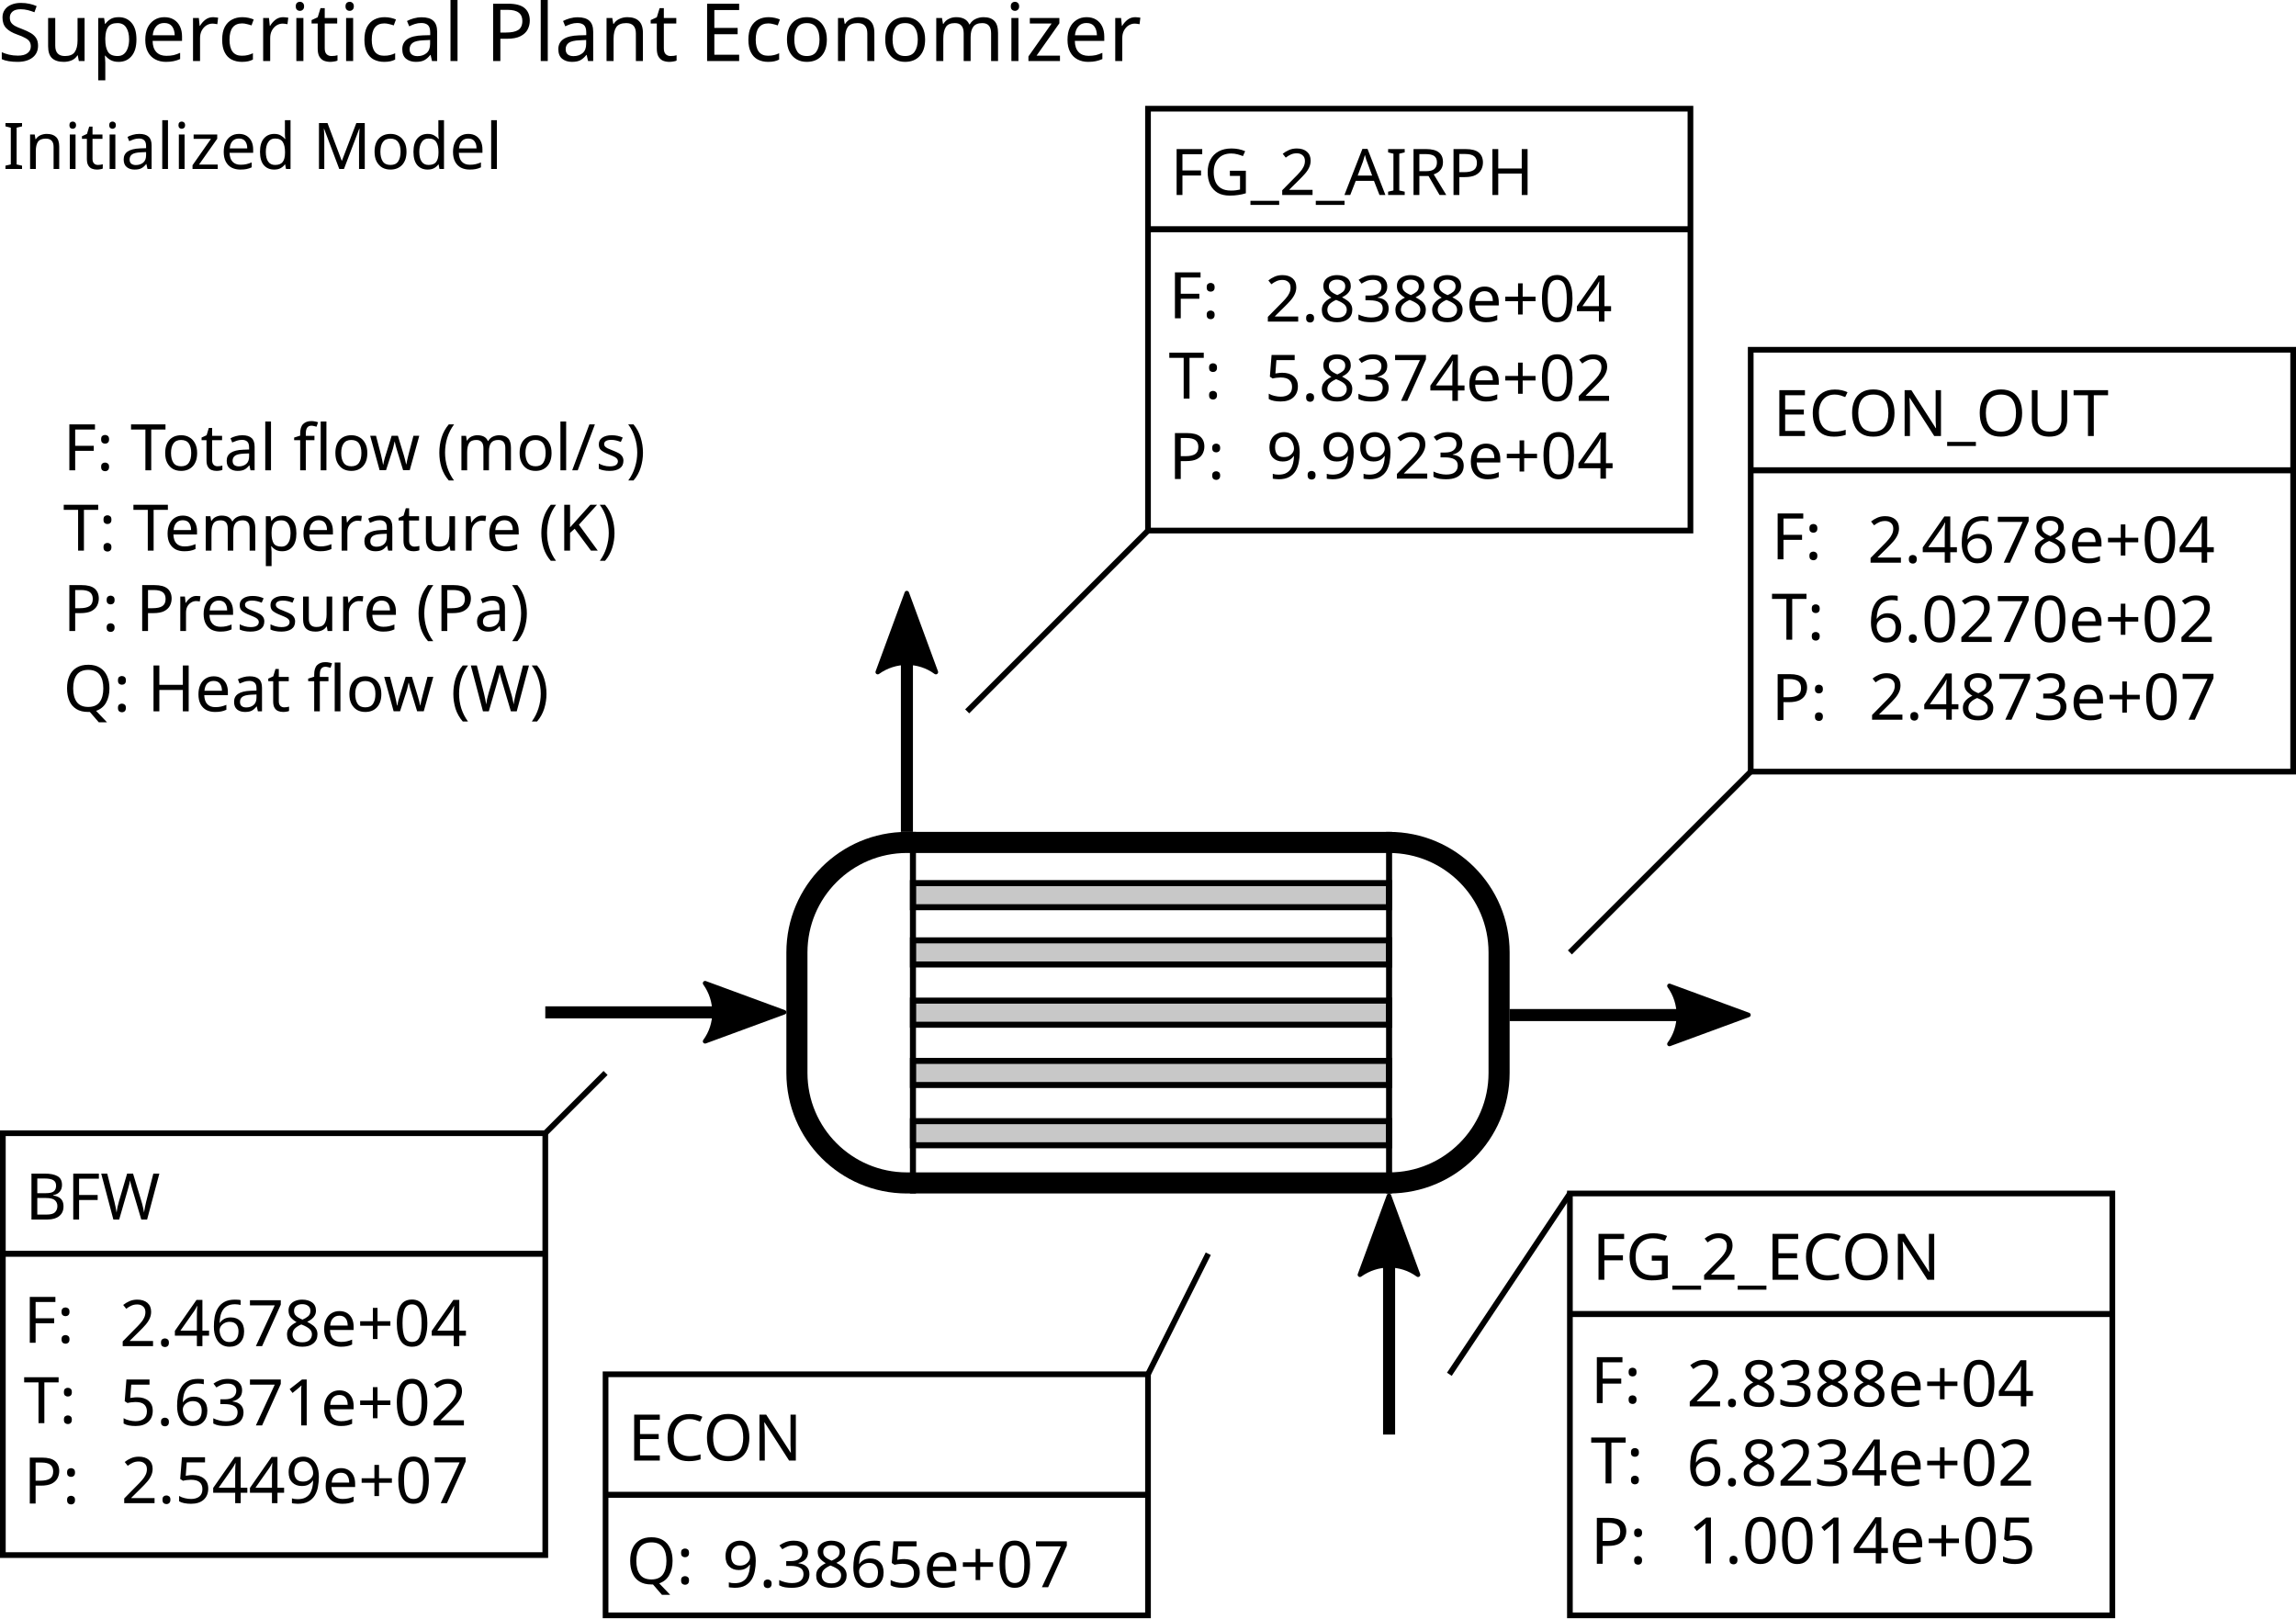
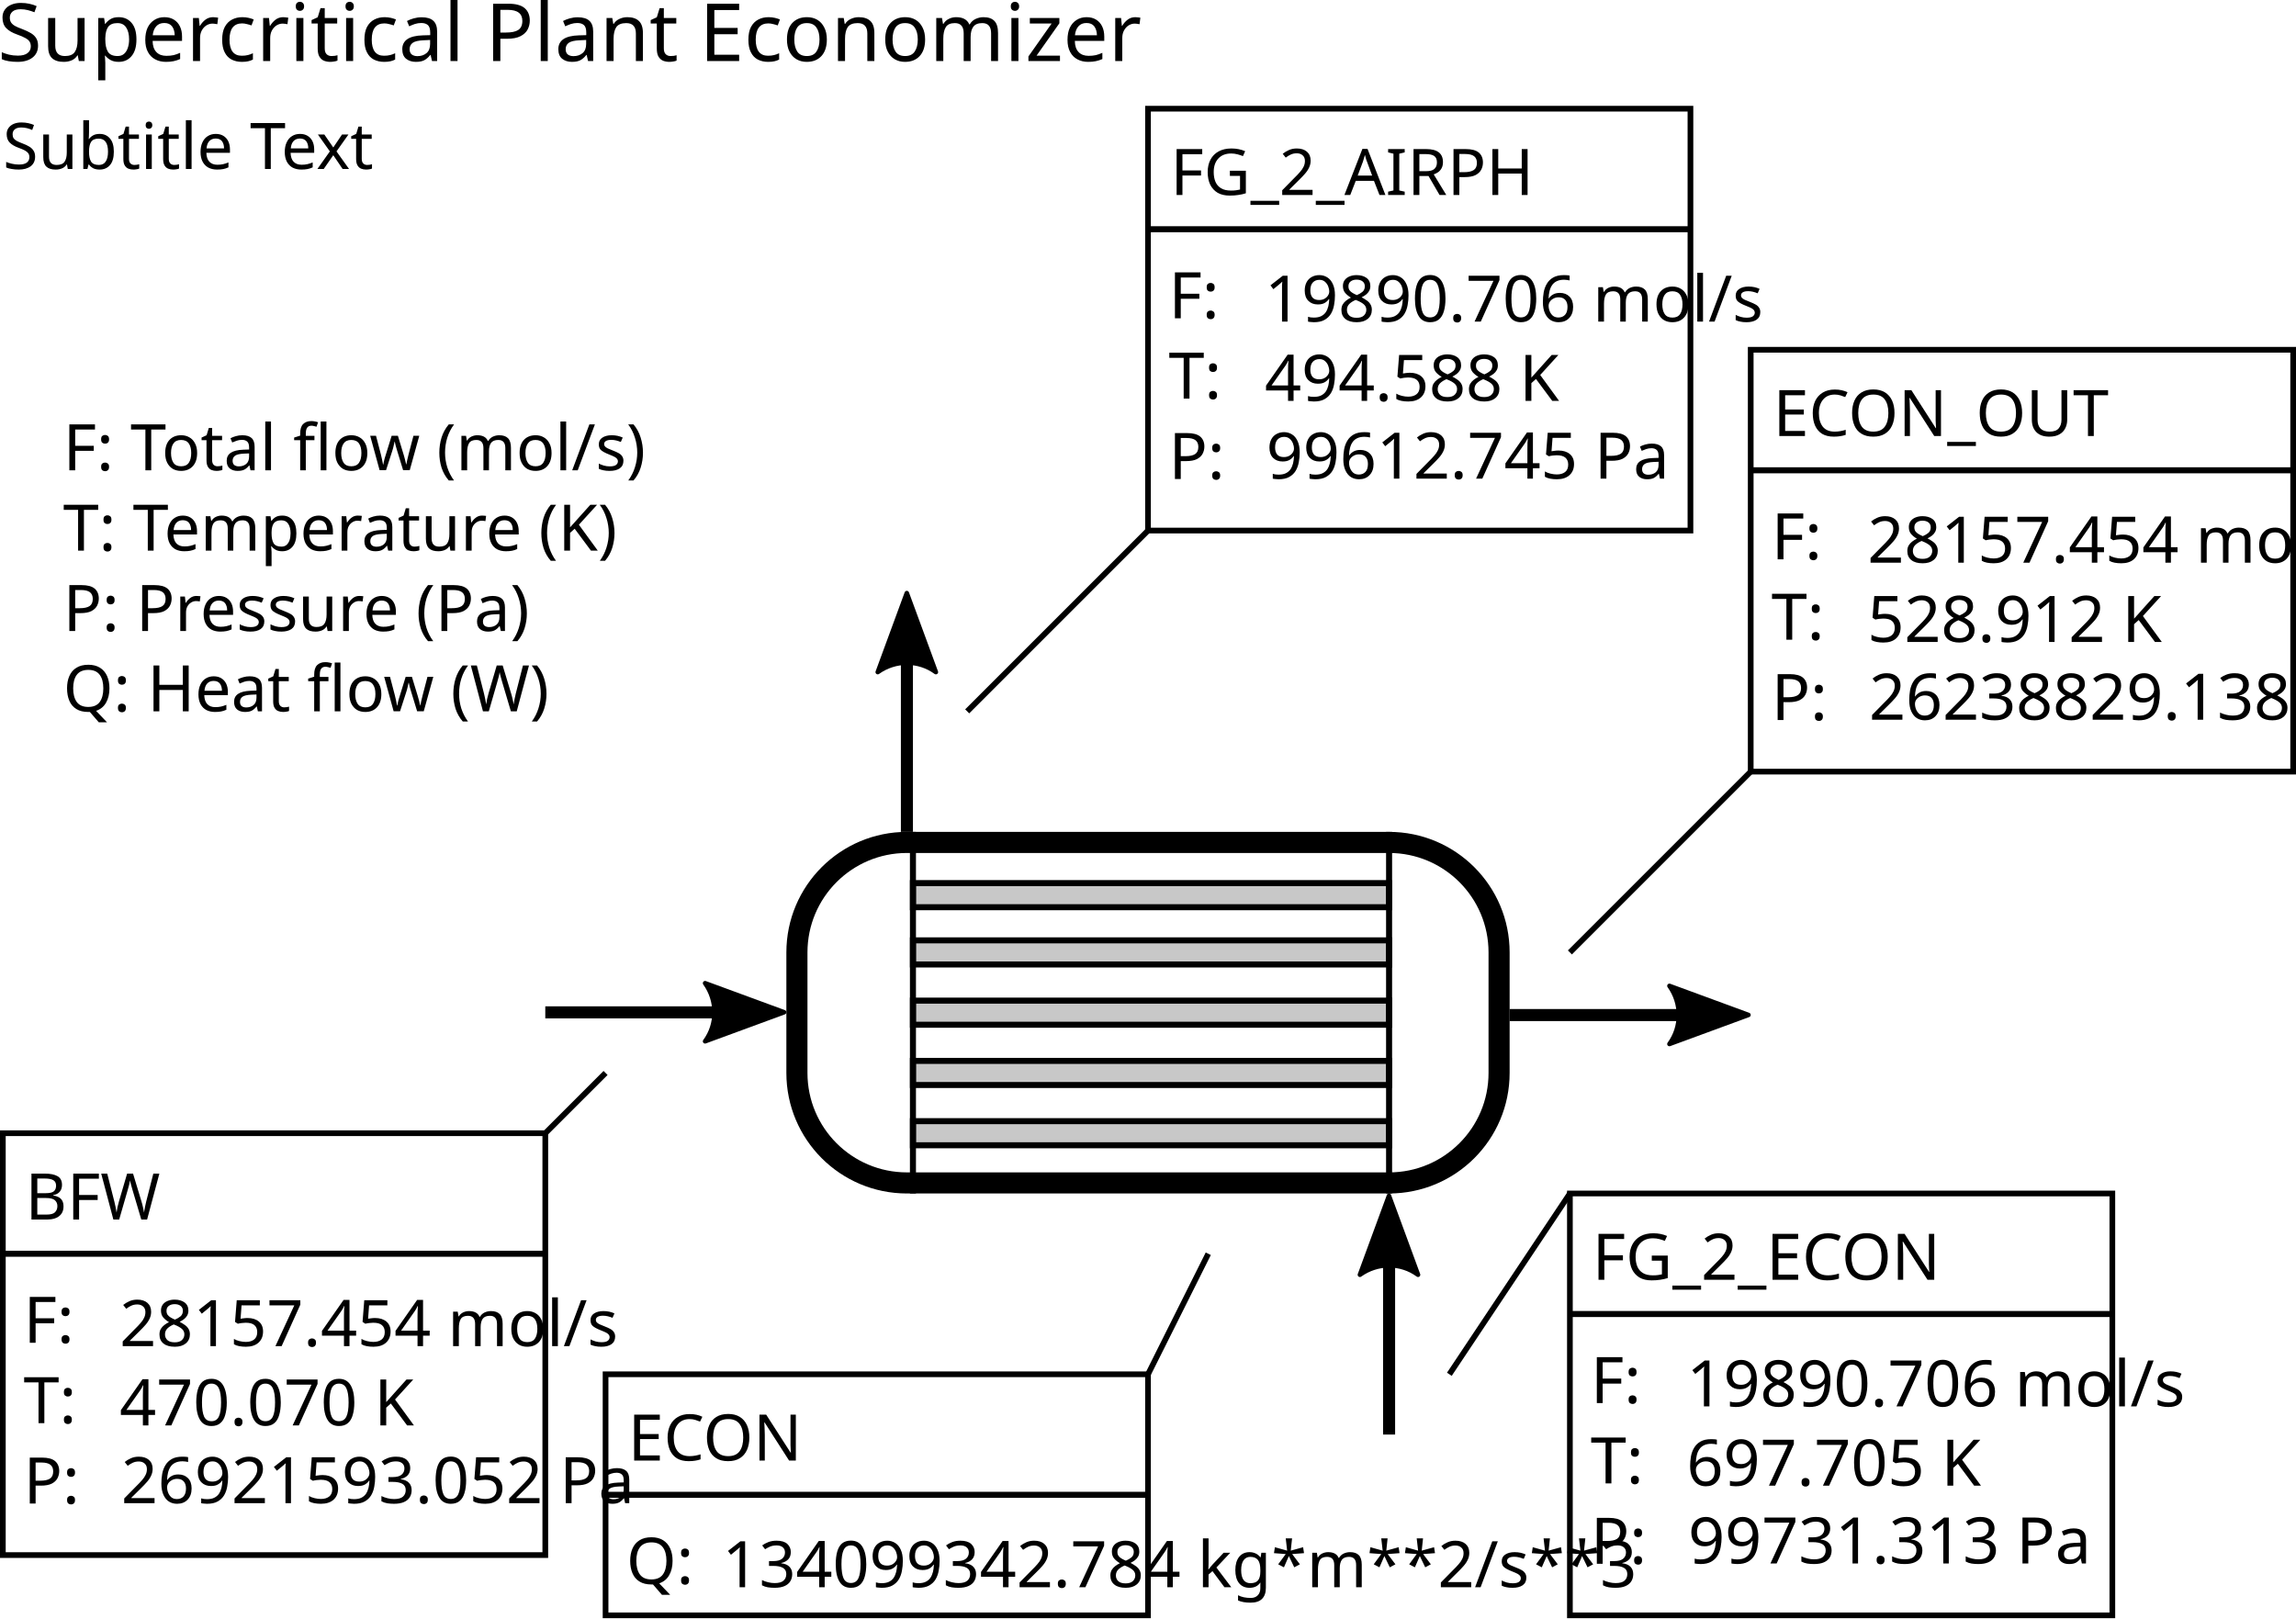
<svg xmlns="http://www.w3.org/2000/svg" width="100.792mm" height="71.043mm" viewBox="0 0 357.136 251.726" id="svg2" version="1.1">
  <defs id="defs4">
    <marker style="overflow:visible" id="marker15184" refX="0" refY="0" orient="auto">
      <path transform="matrix(-0.4,0,0,-0.4,-4,0)" style="fill:#000000;fill-opacity:1;fill-rule:evenodd;stroke:#000000;stroke-width:1pt;stroke-opacity:1" d="M 0,0 5,-5 -12.5,0 5,5 Z" id="path15186" />
    </marker>
    <marker style="overflow:visible" id="marker13040" refX="0" refY="0" orient="auto">
      <path transform="matrix(-0.4,0,0,-0.4,-4,0)" style="fill:#000000;fill-opacity:1;fill-rule:evenodd;stroke:#000000;stroke-width:1pt;stroke-opacity:1" d="M 0,0 5,-5 -12.5,0 5,5 Z" id="path13042" />
    </marker>
    <marker style="overflow:visible" id="marker4956" refX="0" refY="0" orient="auto">
      <path transform="matrix(-0.4,0,0,-0.4,-4,0)" style="fill:#000000;fill-opacity:1;fill-rule:evenodd;stroke:#000000;stroke-width:1pt;stroke-opacity:1" d="M 0,0 5,-5 -12.5,0 5,5 Z" id="path4958" />
    </marker>
    <marker orient="auto" refY="0" refX="0" id="marker4778" style="overflow:visible">
      <path id="path4780" d="M 0,0 5,-5 -12.5,0 5,5 Z" style="fill:#000000;fill-opacity:1;fill-rule:evenodd;stroke:#000000;stroke-width:1pt;stroke-opacity:1" transform="matrix(-0.4,0,0,-0.4,-4,0)" />
    </marker>
    <marker style="overflow:visible" id="marker22911" refX="0" refY="0" orient="auto">
      <path transform="scale(-0.6)" d="M 8.719,4.034 -2.207,0.016 8.719,-4.002 c -1.745,2.372 -1.735,5.617 -6e-7,8.035 z" style="fill:#000000;fill-opacity:1;fill-rule:evenodd;stroke:#000000;stroke-width:0.625;stroke-linejoin:round;stroke-opacity:1" id="path22913" />
    </marker>
    <marker style="overflow:visible" id="marker22697" refX="0" refY="0" orient="auto">
      <path transform="scale(-0.6)" d="M 8.719,4.034 -2.207,0.016 8.719,-4.002 c -1.745,2.372 -1.735,5.617 -6e-7,8.035 z" style="fill:#000000;fill-opacity:1;fill-rule:evenodd;stroke:#000000;stroke-width:0.625;stroke-linejoin:round;stroke-opacity:1" id="path22699" />
    </marker>
    <marker style="overflow:visible" id="marker22489" refX="0" refY="0" orient="auto">
      <path transform="scale(-0.6)" d="M 8.719,4.034 -2.207,0.016 8.719,-4.002 c -1.745,2.372 -1.735,5.617 -6e-7,8.035 z" style="fill:#000000;fill-opacity:1;fill-rule:evenodd;stroke:#000000;stroke-width:0.625;stroke-linejoin:round;stroke-opacity:1" id="path22491" />
    </marker>
    <marker style="overflow:visible" id="marker22287" refX="0" refY="0" orient="auto">
      <path transform="scale(-0.6)" d="M 8.719,4.034 -2.207,0.016 8.719,-4.002 c -1.745,2.372 -1.735,5.617 -6e-7,8.035 z" style="fill:#000000;fill-opacity:1;fill-rule:evenodd;stroke:#000000;stroke-width:0.625;stroke-linejoin:round;stroke-opacity:1" id="path22289" />
    </marker>
    <marker orient="auto" refY="0" refX="0" id="Arrow2Lend" style="overflow:visible">
      <path id="path4321" style="fill:#000000;fill-opacity:1;fill-rule:evenodd;stroke:#000000;stroke-width:0.625;stroke-linejoin:round;stroke-opacity:1" d="M 8.719,4.034 -2.207,0.016 8.719,-4.002 c -1.745,2.372 -1.735,5.617 -6e-7,8.035 z" transform="matrix(-1.1,0,0,-1.1,-1.1,0)" />
    </marker>
    <marker orient="auto" refY="0" refX="0" id="Arrow2Mend-3" style="overflow:visible">
      <path id="path4327-3" style="fill:#000000;fill-opacity:1;fill-rule:evenodd;stroke:#000000;stroke-width:0.625;stroke-linejoin:round;stroke-opacity:1" d="M 8.719,4.034 -2.207,0.016 8.719,-4.002 c -1.745,2.372 -1.735,5.617 -6e-7,8.035 z" transform="scale(-0.6)" />
    </marker>
    <marker orient="auto" refY="0" refX="0" id="Arrow2Mend-6" style="overflow:visible">
      <path id="path4327-9" style="fill:#000000;fill-opacity:1;fill-rule:evenodd;stroke:#000000;stroke-width:0.625;stroke-linejoin:round;stroke-opacity:1" d="M 8.719,4.034 -2.207,0.016 8.719,-4.002 c -1.745,2.372 -1.735,5.617 -6e-7,8.035 z" transform="scale(-0.6)" />
    </marker>
    <marker orient="auto" refY="0" refX="0" id="Arrow2Mend-6-5" style="overflow:visible">
      <path id="path4327-9-3" style="fill:#000000;fill-opacity:1;fill-rule:evenodd;stroke:#000000;stroke-width:0.625;stroke-linejoin:round;stroke-opacity:1" d="M 8.719,4.034 -2.207,0.016 8.719,-4.002 c -1.745,2.372 -1.735,5.617 -6e-7,8.035 z" transform="scale(-0.6)" />
    </marker>
    <marker orient="auto" refY="0" refX="0" id="Arrow2Mend-6-56" style="overflow:visible">
      <path id="path4327-9-8" style="fill:#000000;fill-opacity:1;fill-rule:evenodd;stroke:#000000;stroke-width:0.625;stroke-linejoin:round;stroke-opacity:1" d="M 8.719,4.034 -2.207,0.016 8.719,-4.002 c -1.745,2.372 -1.735,5.617 -6e-7,8.035 z" transform="scale(-0.6)" />
    </marker>
    <marker orient="auto" refY="0" refX="0" id="Arrow2Mend-6-0" style="overflow:visible">
      <path id="path4327-9-7" style="fill:#000000;fill-opacity:1;fill-rule:evenodd;stroke:#000000;stroke-width:0.625;stroke-linejoin:round;stroke-opacity:1" d="M 8.719,4.034 -2.207,0.016 8.719,-4.002 c -1.745,2.372 -1.735,5.617 -6e-7,8.035 z" transform="scale(-0.6)" />
    </marker>
    <marker orient="auto" refY="0" refX="0" id="Arrow2Mend-6-8" style="overflow:visible">
      <path id="path4327-9-6" style="fill:#000000;fill-opacity:1;fill-rule:evenodd;stroke:#000000;stroke-width:0.625;stroke-linejoin:round;stroke-opacity:1" d="M 8.719,4.034 -2.207,0.016 8.719,-4.002 c -1.745,2.372 -1.735,5.617 -6e-7,8.035 z" transform="scale(-0.6)" />
    </marker>
    <marker orient="auto" refY="0" refX="0" id="Arrow2Mend-6-7" style="overflow:visible">
      <path id="path4327-9-5" style="fill:#000000;fill-opacity:1;fill-rule:evenodd;stroke:#000000;stroke-width:0.625;stroke-linejoin:round;stroke-opacity:1" d="M 8.719,4.034 -2.207,0.016 8.719,-4.002 c -1.745,2.372 -1.735,5.617 -6e-7,8.035 z" transform="scale(-0.6)" />
    </marker>
    <marker orient="auto" refY="0" refX="0" id="Arrow2Mend-6-7-5" style="overflow:visible">
      <path id="path4327-9-5-6" style="fill:#000000;fill-opacity:1;fill-rule:evenodd;stroke:#000000;stroke-width:0.625;stroke-linejoin:round;stroke-opacity:1" d="M 8.719,4.034 -2.207,0.016 8.719,-4.002 c -1.745,2.372 -1.735,5.617 -6e-7,8.035 z" transform="scale(-0.6)" />
    </marker>
    <marker orient="auto" refY="0" refX="0" id="Arrow2Mend-6-7-3" style="overflow:visible">
      <path id="path4327-9-5-9" style="fill:#000000;fill-opacity:1;fill-rule:evenodd;stroke:#000000;stroke-width:0.625;stroke-linejoin:round;stroke-opacity:1" d="M 8.719,4.034 -2.207,0.016 8.719,-4.002 c -1.745,2.372 -1.735,5.617 -6e-7,8.035 z" transform="scale(-0.6)" />
    </marker>
    <marker orient="auto" refY="0" refX="0" id="Arrow2Mend-6-7-6" style="overflow:visible">
      <path id="path4327-9-5-2" style="fill:#000000;fill-opacity:1;fill-rule:evenodd;stroke:#000000;stroke-width:0.625;stroke-linejoin:round;stroke-opacity:1" d="M 8.719,4.034 -2.207,0.016 8.719,-4.002 c -1.745,2.372 -1.735,5.617 -6e-7,8.035 z" transform="scale(-0.6)" />
    </marker>
    <marker orient="auto" refY="0" refX="0" id="Arrow2Mend-6-7-4" style="overflow:visible">
      <path id="path4327-9-5-3" style="fill:#000000;fill-opacity:1;fill-rule:evenodd;stroke:#000000;stroke-width:0.625;stroke-linejoin:round;stroke-opacity:1" d="M 8.719,4.034 -2.207,0.016 8.719,-4.002 c -1.745,2.372 -1.735,5.617 -6e-7,8.035 z" transform="scale(-0.6)" />
    </marker>
    <marker orient="auto" refY="0" refX="0" id="Arrow2Mend-6-7-0" style="overflow:visible">
      <path id="path4327-9-5-0" style="fill:#000000;fill-opacity:1;fill-rule:evenodd;stroke:#000000;stroke-width:0.625;stroke-linejoin:round;stroke-opacity:1" d="M 8.719,4.034 -2.207,0.016 8.719,-4.002 c -1.745,2.372 -1.735,5.617 -6e-7,8.035 z" transform="scale(-0.6)" />
    </marker>
    <marker orient="auto" refY="0" refX="0" id="Arrow2Mend-6-7-7" style="overflow:visible">
      <path id="path4327-9-5-8" style="fill:#000000;fill-opacity:1;fill-rule:evenodd;stroke:#000000;stroke-width:0.625;stroke-linejoin:round;stroke-opacity:1" d="M 8.719,4.034 -2.207,0.016 8.719,-4.002 c -1.745,2.372 -1.735,5.617 -6e-7,8.035 z" transform="scale(-0.6)" />
    </marker>
    <marker orient="auto" refY="0" refX="0" id="Arrow2Mend-6-7-74" style="overflow:visible">
      <path id="path4327-9-5-1" style="fill:#000000;fill-opacity:1;fill-rule:evenodd;stroke:#000000;stroke-width:0.625;stroke-linejoin:round;stroke-opacity:1" d="M 8.719,4.034 -2.207,0.016 8.719,-4.002 c -1.745,2.372 -1.735,5.617 -6e-7,8.035 z" transform="scale(-0.6)" />
    </marker>
    <marker orient="auto" refY="0" refX="0" id="Arrow2Mend-6-7-9" style="overflow:visible">
      <path id="path4327-9-5-89" style="fill:#000000;fill-opacity:1;fill-rule:evenodd;stroke:#000000;stroke-width:0.625;stroke-linejoin:round;stroke-opacity:1" d="M 8.719,4.034 -2.207,0.016 8.719,-4.002 c -1.745,2.372 -1.735,5.617 -6e-7,8.035 z" transform="scale(-0.6)" />
    </marker>
    <marker orient="auto" refY="0" refX="0" id="Arrow2Mend-6-7-747" style="overflow:visible">
      <path id="path4327-9-5-61" style="fill:#000000;fill-opacity:1;fill-rule:evenodd;stroke:#000000;stroke-width:0.625;stroke-linejoin:round;stroke-opacity:1" d="M 8.719,4.034 -2.207,0.016 8.719,-4.002 c -1.745,2.372 -1.735,5.617 -6e-7,8.035 z" transform="scale(-0.6)" />
    </marker>
    <marker orient="auto" refY="0" refX="0" id="Arrow2Mend-6-7-64" style="overflow:visible">
      <path id="path4327-9-5-29" style="fill:#000000;fill-opacity:1;fill-rule:evenodd;stroke:#000000;stroke-width:0.625;stroke-linejoin:round;stroke-opacity:1" d="M 8.719,4.034 -2.207,0.016 8.719,-4.002 c -1.745,2.372 -1.735,5.617 -6e-7,8.035 z" transform="scale(-0.6)" />
    </marker>
    <marker orient="auto" refY="0" refX="0" id="Arrow2Mend-6-7-60" style="overflow:visible">
      <path id="path4327-9-5-69" style="fill:#000000;fill-opacity:1;fill-rule:evenodd;stroke:#000000;stroke-width:0.625;stroke-linejoin:round;stroke-opacity:1" d="M 8.719,4.034 -2.207,0.016 8.719,-4.002 c -1.745,2.372 -1.735,5.617 -6e-7,8.035 z" transform="scale(-0.6)" />
    </marker>
    <marker orient="auto" refY="0" refX="0" id="Arrow2Mend-6-7-1" style="overflow:visible">
      <path id="path4327-9-5-08" style="fill:#000000;fill-opacity:1;fill-rule:evenodd;stroke:#000000;stroke-width:0.625;stroke-linejoin:round;stroke-opacity:1" d="M 8.719,4.034 -2.207,0.016 8.719,-4.002 c -1.745,2.372 -1.735,5.617 -6e-7,8.035 z" transform="scale(-0.6)" />
    </marker>
    <marker style="overflow:visible" id="marker15810-5" refX="0" refY="0" orient="auto">
      <path transform="scale(-0.6)" d="M 8.719,4.034 -2.207,0.016 8.719,-4.002 c -1.745,2.372 -1.735,5.617 -6e-7,8.035 z" style="fill:#000000;fill-opacity:1;fill-rule:evenodd;stroke:#000000;stroke-width:0.625;stroke-linejoin:round;stroke-opacity:1" id="path15812-6" />
    </marker>
    <marker style="overflow:visible" id="marker15810-4" refX="0" refY="0" orient="auto">
      <path transform="scale(-0.6)" d="M 8.719,4.034 -2.207,0.016 8.719,-4.002 c -1.745,2.372 -1.735,5.617 -6e-7,8.035 z" style="fill:#000000;fill-opacity:1;fill-rule:evenodd;stroke:#000000;stroke-width:0.625;stroke-linejoin:round;stroke-opacity:1" id="path15812-9" />
    </marker>
    <marker orient="auto" refY="0" refX="0" id="marker17711-4" style="overflow:visible">
      <path id="path17713-9" style="fill:#000000;fill-opacity:1;fill-rule:evenodd;stroke:#000000;stroke-width:0.625;stroke-linejoin:round;stroke-opacity:1" d="M 8.719,4.034 -2.207,0.016 8.719,-4.002 c -1.745,2.372 -1.735,5.617 -6e-7,8.035 z" transform="scale(-0.6)" />
    </marker>
    <marker orient="auto" refY="0" refX="0" id="marker20811-4" style="overflow:visible">
      <path id="path20813-9" style="fill:#000000;fill-opacity:1;fill-rule:evenodd;stroke:#000000;stroke-width:0.625;stroke-linejoin:round;stroke-opacity:1" d="M 8.719,4.034 -2.207,0.016 8.719,-4.002 c -1.745,2.372 -1.735,5.617 -6e-7,8.035 z" transform="scale(-0.6)" />
    </marker>
    <marker style="overflow:visible" id="marker22287-9" refX="0" refY="0" orient="auto">
      <path transform="scale(-0.6)" d="M 8.719,4.034 -2.207,0.016 8.719,-4.002 c -1.745,2.372 -1.735,5.617 -6e-7,8.035 z" style="fill:#000000;fill-opacity:1;fill-rule:evenodd;stroke:#000000;stroke-width:0.625;stroke-linejoin:round;stroke-opacity:1" id="path22289-5" />
    </marker>
    <marker style="overflow:visible" id="marker22287-0" refX="0" refY="0" orient="auto">
      <path transform="scale(-0.6)" d="M 8.719,4.034 -2.207,0.016 8.719,-4.002 c -1.745,2.372 -1.735,5.617 -6e-7,8.035 z" style="fill:#000000;fill-opacity:1;fill-rule:evenodd;stroke:#000000;stroke-width:0.625;stroke-linejoin:round;stroke-opacity:1" id="path22289-0" />
    </marker>
    <marker style="overflow:visible" id="marker4956-4" refX="0" refY="0" orient="auto">
      <path transform="matrix(-0.4,0,0,-0.4,-4,0)" style="fill:#000000;fill-opacity:1;fill-rule:evenodd;stroke:#000000;stroke-width:1pt;stroke-opacity:1" d="M 0,0 5,-5 -12.5,0 5,5 Z" id="path4958-2" />
    </marker>
    <marker orient="auto" refY="0" refX="0" id="Arrow2Mend-6-7-7-5" style="overflow:visible">
      <path id="path4327-9-5-8-8" style="fill:#000000;fill-opacity:1;fill-rule:evenodd;stroke:#000000;stroke-width:0.625;stroke-linejoin:round;stroke-opacity:1" d="M 8.719,4.034 -2.207,0.016 8.719,-4.002 c -1.745,2.372 -1.735,5.617 -6e-7,8.035 z" transform="scale(-0.6)" />
    </marker>
    <marker orient="auto" refY="0" refX="0" id="Arrow2Mend-6-7-7-0" style="overflow:visible">
      <path id="path4327-9-5-8-5" style="fill:#000000;fill-opacity:1;fill-rule:evenodd;stroke:#000000;stroke-width:0.625;stroke-linejoin:round;stroke-opacity:1" d="M 8.719,4.034 -2.207,0.016 8.719,-4.002 c -1.745,2.372 -1.735,5.617 -6e-7,8.035 z" transform="scale(-0.6)" />
    </marker>
    <marker orient="auto" refY="0" refX="0" id="Arrow2Mend-6-7-0-9" style="overflow:visible">
      <path id="path4327-9-5-0-9" style="fill:#000000;fill-opacity:1;fill-rule:evenodd;stroke:#000000;stroke-width:0.625;stroke-linejoin:round;stroke-opacity:1" d="M 8.719,4.034 -2.207,0.016 8.719,-4.002 c -1.745,2.372 -1.735,5.617 -6e-7,8.035 z" transform="scale(-0.6)" />
    </marker>
    <marker orient="auto" refY="0" refX="0" id="Arrow2Mend-6-7-0-2" style="overflow:visible">
      <path id="path4327-9-5-0-6" style="fill:#000000;fill-opacity:1;fill-rule:evenodd;stroke:#000000;stroke-width:0.625;stroke-linejoin:round;stroke-opacity:1" d="M 8.719,4.034 -2.207,0.016 8.719,-4.002 c -1.745,2.372 -1.735,5.617 -6e-7,8.035 z" transform="scale(-0.6)" />
    </marker>
    <marker orient="auto" refY="0" refX="0" id="Arrow2Mend-6-7-0-5" style="overflow:visible">
      <path id="path4327-9-5-0-95" style="fill:#000000;fill-opacity:1;fill-rule:evenodd;stroke:#000000;stroke-width:0.625;stroke-linejoin:round;stroke-opacity:1" d="M 8.719,4.034 -2.207,0.016 8.719,-4.002 c -1.745,2.372 -1.735,5.617 -6e-7,8.035 z" transform="scale(-0.6)" />
    </marker>
    <marker orient="auto" refY="0" refX="0" id="Arrow2Mend-6-7-0-9-6" style="overflow:visible">
      <path id="path4327-9-5-0-9-1" style="fill:#000000;fill-opacity:1;fill-rule:evenodd;stroke:#000000;stroke-width:0.625;stroke-linejoin:round;stroke-opacity:1" d="M 8.719,4.034 -2.207,0.016 8.719,-4.002 c -1.745,2.372 -1.735,5.617 -6e-7,8.035 z" transform="scale(-0.6)" />
    </marker>
  </defs>
  <g id="layer1" transform="translate(-120.8086,-685.4893)">
    <path style="fill:none;fill-rule:evenodd;stroke:#000000;stroke-width:1.875;stroke-linecap:butt;stroke-linejoin:miter;stroke-miterlimit:4;stroke-dasharray:none;stroke-opacity:1;marker-end:url(#Arrow2Mend-6-7-0)" d="M 205.627,842.972 H 240.292" id="path4294-66-8-0" />
    <rect style="opacity:1;fill:#000000;fill-opacity:0;stroke:#000000;stroke-width:3.281;stroke-miterlimit:4;stroke-dasharray:none;stroke-dashoffset:0;stroke-opacity:1" id="rect3050" width="109.219" height="52.969" x="244.767" y="816.538" ry="17.11" />
    <rect style="opacity:1;fill:#c8c8c8;fill-opacity:1;stroke:#000000;stroke-width:0.937;stroke-miterlimit:4;stroke-dasharray:none;stroke-dashoffset:0;stroke-opacity:1" id="rect3052" width="74.063" height="3.75" x="262.814" y="822.866" />
    <rect style="opacity:1;fill:#c8c8c8;fill-opacity:1;stroke:#000000;stroke-width:0.937;stroke-miterlimit:4;stroke-dasharray:none;stroke-dashoffset:0;stroke-opacity:1" id="rect3052-9" width="74.063" height="3.75" x="262.814" y="831.772" />
    <rect style="opacity:1;fill:#c8c8c8;fill-opacity:1;stroke:#000000;stroke-width:0.937;stroke-miterlimit:4;stroke-dasharray:none;stroke-dashoffset:0;stroke-opacity:1" id="rect3052-5" width="74.063" height="3.75" x="262.814" y="841.147" />
    <rect style="opacity:1;fill:#c8c8c8;fill-opacity:1;stroke:#000000;stroke-width:0.937;stroke-miterlimit:4;stroke-dasharray:none;stroke-dashoffset:0;stroke-opacity:1" id="rect3052-7" width="74.063" height="3.75" x="262.814" y="850.522" />
    <rect style="opacity:1;fill:#c8c8c8;fill-opacity:1;stroke:#000000;stroke-width:0.937;stroke-miterlimit:4;stroke-dasharray:none;stroke-dashoffset:0;stroke-opacity:1" id="rect3052-1" width="74.063" height="3.75" x="262.814" y="859.897" />
    <path style="fill:none;fill-rule:evenodd;stroke:#000000;stroke-width:0.937px;stroke-linecap:butt;stroke-linejoin:miter;stroke-opacity:1" d="m 262.814,814.898 v 56.25" id="path3108" />
    <path style="fill:none;fill-rule:evenodd;stroke:#000000;stroke-width:0.937px;stroke-linecap:butt;stroke-linejoin:miter;stroke-opacity:1" d="m 336.877,814.898 v 56.25" id="path3110" />
    <path style="fill:none;fill-rule:evenodd;stroke:#000000;stroke-width:1.875;stroke-linecap:butt;stroke-linejoin:miter;stroke-miterlimit:4;stroke-dasharray:none;stroke-opacity:1;marker-end:url(#Arrow2Mend-6-7-0-9)" d="M 336.877,908.648 V 873.982" id="path4294-66-8-0-7" />
    <path style="fill:none;fill-rule:evenodd;stroke:#000000;stroke-width:1.875;stroke-linecap:butt;stroke-linejoin:miter;stroke-miterlimit:4;stroke-dasharray:none;stroke-opacity:1;marker-end:url(#Arrow2Mend-6-7-0-2)" d="m 355.627,843.391 h 34.665" id="path4294-66-8-0-9" />
    <path style="fill:none;fill-rule:evenodd;stroke:#000000;stroke-width:1.875;stroke-linecap:butt;stroke-linejoin:miter;stroke-miterlimit:4;stroke-dasharray:none;stroke-opacity:1;marker-end:url(#Arrow2Mend-6-7-0-9-6)" d="M 261.877,814.898 V 780.232" id="path4294-66-8-0-7-2" />
    <text xml:space="preserve" style="font-style:normal;font-weight:normal;font-size:10px;line-height:1.25;font-family:sans-serif;letter-spacing:0px;word-spacing:0px;fill:#000000;fill-opacity:1;stroke:none;stroke-width:0.937" x="374.377" y="796.148" id="text1397">
      <tspan id="tspan1395" x="374.377" y="804.995" style="font-size:10px;stroke-width:0.937" />
    </text>
    <g id="g1497">
      <text id="text1409" y="715.818" x="302.858" style="font-style:normal;font-weight:normal;font-size:10px;line-height:1.25;font-family:sans-serif;letter-spacing:0px;word-spacing:0px;fill:#000000;fill-opacity:1;stroke:none;stroke-width:0.937" xml:space="preserve">
        <tspan style="stroke-width:0.937" y="715.818" x="302.858" id="tspan1407">FG_2_AIRPH</tspan>
      </text>
      <path id="path1415" d="m 271.252,796.148 28.125,-28.125" style="fill:none;stroke:#000000;stroke-width:0.886;stroke-linecap:butt;stroke-linejoin:miter;stroke-miterlimit:4;stroke-dasharray:none;stroke-opacity:1" />
      <text id="text1419" y="734.998" x="302.596" style="font-style:normal;font-weight:normal;font-size:10px;line-height:1.25;font-family:sans-serif;letter-spacing:0px;word-spacing:0px;fill:#000000;fill-opacity:1;stroke:none;stroke-width:0.937" xml:space="preserve">
        <tspan style="stroke-width:0.937" y="734.998" x="302.596" id="tspan1417">F:</tspan>
        <tspan id="tspan1421" style="stroke-width:0.937" y="747.498" x="302.596">T:</tspan>
        <tspan id="tspan1423" style="stroke-width:0.937" y="759.998" x="302.596">P:</tspan>
      </text>
      <rect ry="0" y="702.398" x="299.377" height="65.625" width="84.375" id="rect1425" style="fill:none;fill-opacity:1;stroke:#000000;stroke-width:0.886;stroke-miterlimit:4;stroke-dasharray:none;stroke-dashoffset:0;stroke-opacity:1" />
      <path id="path1429" d="m 299.377,721.148 h 84.375" style="fill:none;stroke:#000000;stroke-width:0.937px;stroke-linecap:butt;stroke-linejoin:miter;stroke-opacity:1" />
      <text id="FG_2_AIRPH_F" y="735.518" x="317.535" style="font-style:normal;font-weight:normal;font-size:10px;line-height:1.25;font-family:sans-serif;letter-spacing:0px;word-spacing:0px;fill:#000000;fill-opacity:1;stroke:none;stroke-width:0.937" xml:space="preserve">
-         <tspan style="stroke-width:0.937" y="735.518" x="317.535" id="tspan1470">2.8388e+04</tspan>
+         <tspan style="stroke-width:0.937" y="735.518" x="317.535" id="tspan1470">19890.706 mol/s</tspan>
      </text>
      <text id="FG_2_AIRPH_T" y="747.852" x="317.535" style="font-style:normal;font-weight:normal;font-size:10px;line-height:1.25;font-family:sans-serif;letter-spacing:0px;word-spacing:0px;fill:#000000;fill-opacity:1;stroke:none;stroke-width:0.937" xml:space="preserve">
-         <tspan style="stroke-width:0.937" y="747.852" x="317.535" id="tspan1474">5.8374e+02</tspan>
+         <tspan style="stroke-width:0.937" y="747.852" x="317.535" id="tspan1474">494.588 K</tspan>
      </text>
      <text id="FG_2_AIRPH_P" y="759.95" x="317.771" style="font-style:normal;font-weight:normal;font-size:10px;line-height:1.25;font-family:sans-serif;letter-spacing:0px;word-spacing:0px;fill:#000000;fill-opacity:1;stroke:none;stroke-width:0.937" xml:space="preserve">
-         <tspan style="stroke-width:0.937" y="759.95" x="317.771" id="tspan1478">9.9923e+04</tspan>
+         <tspan style="stroke-width:0.937" y="759.95" x="317.771" id="tspan1478">99612.745 Pa</tspan>
      </text>
    </g>
    <g transform="translate(93.75,37.5)" id="g1497-4">
      <text id="text1409-1" y="715.818" x="302.858" style="font-style:normal;font-weight:normal;font-size:10px;line-height:1.25;font-family:sans-serif;letter-spacing:0px;word-spacing:0px;fill:#000000;fill-opacity:1;stroke:none;stroke-width:0.937" xml:space="preserve">
        <tspan style="stroke-width:0.937" y="715.818" x="302.858" id="tspan1000">ECON_OUT</tspan>
      </text>
      <path id="path1415-1" d="m 271.252,796.148 28.125,-28.125" style="fill:none;stroke:#000000;stroke-width:0.886;stroke-linecap:butt;stroke-linejoin:miter;stroke-miterlimit:4;stroke-dasharray:none;stroke-opacity:1" />
      <text id="text1419-6" y="734.998" x="302.596" style="font-style:normal;font-weight:normal;font-size:10px;line-height:1.25;font-family:sans-serif;letter-spacing:0px;word-spacing:0px;fill:#000000;fill-opacity:1;stroke:none;stroke-width:0.937" xml:space="preserve">
        <tspan style="stroke-width:0.937" y="734.998" x="302.596" id="tspan1417-9">F:</tspan>
        <tspan id="tspan1421-9" style="stroke-width:0.937" y="747.498" x="302.596">T:</tspan>
        <tspan id="tspan1423-8" style="stroke-width:0.937" y="759.998" x="302.596">P:</tspan>
      </text>
      <rect ry="0" y="702.398" x="299.377" height="65.625" width="84.375" id="rect1425-2" style="fill:none;fill-opacity:1;stroke:#000000;stroke-width:0.886;stroke-miterlimit:4;stroke-dasharray:none;stroke-dashoffset:0;stroke-opacity:1" />
      <path id="path1429-0" d="m 299.377,721.148 h 84.375" style="fill:none;stroke:#000000;stroke-width:0.937px;stroke-linecap:butt;stroke-linejoin:miter;stroke-opacity:1" />
      <text id="ECON_OUT_F" y="735.518" x="317.535" style="font-style:normal;font-weight:normal;font-size:10px;line-height:1.25;font-family:sans-serif;letter-spacing:0px;word-spacing:0px;fill:#000000;fill-opacity:1;stroke:none;stroke-width:0.937" xml:space="preserve">
-         <tspan style="stroke-width:0.937" y="735.518" x="317.535" id="tspan1470-2">2.4678e+04</tspan>
+         <tspan style="stroke-width:0.937" y="735.518" x="317.535" id="tspan1470-2">28157.454 mol/s</tspan>
      </text>
      <text id="ECON_OUT_T" y="747.852" x="317.535" style="font-style:normal;font-weight:normal;font-size:10px;line-height:1.25;font-family:sans-serif;letter-spacing:0px;word-spacing:0px;fill:#000000;fill-opacity:1;stroke:none;stroke-width:0.937" xml:space="preserve">
-         <tspan style="stroke-width:0.937" y="747.852" x="317.535" id="tspan1474-2">6.0270e+02</tspan>
+         <tspan style="stroke-width:0.937" y="747.852" x="317.535" id="tspan1474-2">528.912 K</tspan>
      </text>
      <text id="ECON_OUT_P" y="759.95" x="317.771" style="font-style:normal;font-weight:normal;font-size:10px;line-height:1.25;font-family:sans-serif;letter-spacing:0px;word-spacing:0px;fill:#000000;fill-opacity:1;stroke:none;stroke-width:0.937" xml:space="preserve">
-         <tspan style="stroke-width:0.937" y="759.95" x="317.771" id="tspan1478-9">2.4873e+07</tspan>
+         <tspan style="stroke-width:0.937" y="759.95" x="317.771" id="tspan1478-9">26238829.138 Pa</tspan>
      </text>
    </g>
    <g transform="translate(65.62499,168.75)" id="g1497-8">
      <text id="text1409-7" y="715.818" x="302.858" style="font-style:normal;font-weight:normal;font-size:10px;line-height:1.25;font-family:sans-serif;letter-spacing:0px;word-spacing:0px;fill:#000000;fill-opacity:1;stroke:none;stroke-width:0.937" xml:space="preserve">
        <tspan style="stroke-width:0.937" y="715.818" x="302.858" id="tspan1407-0">FG_2_ECON</tspan>
      </text>
      <path id="path1415-3" d="m 280.627,730.523 18.75,-28.125" style="fill:none;stroke:#000000;stroke-width:0.886;stroke-linecap:butt;stroke-linejoin:miter;stroke-miterlimit:4;stroke-dasharray:none;stroke-opacity:1" />
      <text id="text1419-60" y="734.998" x="302.596" style="font-style:normal;font-weight:normal;font-size:10px;line-height:1.25;font-family:sans-serif;letter-spacing:0px;word-spacing:0px;fill:#000000;fill-opacity:1;stroke:none;stroke-width:0.937" xml:space="preserve">
        <tspan style="stroke-width:0.937" y="734.998" x="302.596" id="tspan1417-1">F:</tspan>
        <tspan id="tspan1421-3" style="stroke-width:0.937" y="747.498" x="302.596">T:</tspan>
        <tspan id="tspan1423-9" style="stroke-width:0.937" y="759.998" x="302.596">P:</tspan>
      </text>
      <rect ry="0" y="702.398" x="299.377" height="65.625" width="84.375" id="rect1425-7" style="fill:none;fill-opacity:1;stroke:#000000;stroke-width:0.886;stroke-miterlimit:4;stroke-dasharray:none;stroke-dashoffset:0;stroke-opacity:1" />
      <path id="path1429-2" d="m 299.377,721.148 h 84.375" style="fill:none;stroke:#000000;stroke-width:0.937px;stroke-linecap:butt;stroke-linejoin:miter;stroke-opacity:1" />
      <text id="FG_2_ECON_F" y="735.518" x="317.535" style="font-style:normal;font-weight:normal;font-size:10px;line-height:1.25;font-family:sans-serif;letter-spacing:0px;word-spacing:0px;fill:#000000;fill-opacity:1;stroke:none;stroke-width:0.937" xml:space="preserve">
-         <tspan style="stroke-width:0.937" y="735.518" x="317.535" id="tspan1470-1">2.8388e+04</tspan>
+         <tspan style="stroke-width:0.937" y="735.518" x="317.535" id="tspan1470-1">19890.706 mol/s</tspan>
      </text>
      <text id="FG_2_ECON_T" y="747.852" x="317.535" style="font-style:normal;font-weight:normal;font-size:10px;line-height:1.25;font-family:sans-serif;letter-spacing:0px;word-spacing:0px;fill:#000000;fill-opacity:1;stroke:none;stroke-width:0.937" xml:space="preserve">
-         <tspan style="stroke-width:0.937" y="747.852" x="317.535" id="tspan1474-20">6.8234e+02</tspan>
+         <tspan style="stroke-width:0.937" y="747.852" x="317.535" id="tspan1474-20">697.705 K</tspan>
      </text>
      <text id="FG_2_ECON_P" y="759.95" x="317.771" style="font-style:normal;font-weight:normal;font-size:10px;line-height:1.25;font-family:sans-serif;letter-spacing:0px;word-spacing:0px;fill:#000000;fill-opacity:1;stroke:none;stroke-width:0.937" xml:space="preserve">
-         <tspan style="stroke-width:0.937" y="759.95" x="317.771" id="tspan1478-2">1.0014e+05</tspan>
+         <tspan style="stroke-width:0.937" y="759.95" x="317.771" id="tspan1478-2">99731.313 Pa</tspan>
      </text>
    </g>
    <g transform="translate(-178.125,159.375)" id="g1497-5">
      <text id="text1409-3" y="715.818" x="302.858" style="font-style:normal;font-weight:normal;font-size:10px;line-height:1.25;font-family:sans-serif;letter-spacing:0px;word-spacing:0px;fill:#000000;fill-opacity:1;stroke:none;stroke-width:0.937" xml:space="preserve">
        <tspan style="stroke-width:0.937" y="715.818" x="302.858" id="tspan1407-8">BFW</tspan>
      </text>
      <path id="path1415-6" d="m 393.127,693.023 -9.375,9.375" style="fill:none;stroke:#000000;stroke-width:0.886;stroke-linecap:butt;stroke-linejoin:miter;stroke-miterlimit:4;stroke-dasharray:none;stroke-opacity:1" />
      <text id="text1419-64" y="734.998" x="302.596" style="font-style:normal;font-weight:normal;font-size:10px;line-height:1.25;font-family:sans-serif;letter-spacing:0px;word-spacing:0px;fill:#000000;fill-opacity:1;stroke:none;stroke-width:0.937" xml:space="preserve">
        <tspan style="stroke-width:0.937" y="734.998" x="302.596" id="tspan1417-4">F:</tspan>
        <tspan id="tspan1421-6" style="stroke-width:0.937" y="747.498" x="302.596">T:</tspan>
        <tspan id="tspan1423-5" style="stroke-width:0.937" y="759.998" x="302.596">P:</tspan>
      </text>
      <rect ry="0" y="702.398" x="299.377" height="65.625" width="84.375" id="rect1425-8" style="fill:none;fill-opacity:1;stroke:#000000;stroke-width:0.886;stroke-miterlimit:4;stroke-dasharray:none;stroke-dashoffset:0;stroke-opacity:1" />
      <path id="path1429-4" d="m 299.377,721.148 h 84.375" style="fill:none;stroke:#000000;stroke-width:0.937px;stroke-linecap:butt;stroke-linejoin:miter;stroke-opacity:1" />
      <text id="BFW_F" y="735.518" x="317.535" style="font-style:normal;font-weight:normal;font-size:10px;line-height:1.25;font-family:sans-serif;letter-spacing:0px;word-spacing:0px;fill:#000000;fill-opacity:1;stroke:none;stroke-width:0.937" xml:space="preserve">
-         <tspan style="stroke-width:0.937" y="735.518" x="317.535" id="tspan1470-15">2.4678e+04</tspan>
+         <tspan style="stroke-width:0.937" y="735.518" x="317.535" id="tspan1470-15">28157.454 mol/s</tspan>
      </text>
      <text id="BFW_T" y="747.852" x="317.535" style="font-style:normal;font-weight:normal;font-size:10px;line-height:1.25;font-family:sans-serif;letter-spacing:0px;word-spacing:0px;fill:#000000;fill-opacity:1;stroke:none;stroke-width:0.937" xml:space="preserve">
-         <tspan style="stroke-width:0.937" y="747.852" x="317.535" id="tspan1474-0">5.6371e+02</tspan>
+         <tspan style="stroke-width:0.937" y="747.852" x="317.535" id="tspan1474-0">470.070 K</tspan>
      </text>
      <text id="BFW_P" y="759.95" x="317.771" style="font-style:normal;font-weight:normal;font-size:10px;line-height:1.25;font-family:sans-serif;letter-spacing:0px;word-spacing:0px;fill:#000000;fill-opacity:1;stroke:none;stroke-width:0.937;opacity:0.99;" xml:space="preserve">
-         <tspan style="stroke-width:0.937;" y="759.95" x="317.771" id="tspan1478-6">2.5449e+07</tspan>
+         <tspan style="stroke-width:0.937;" y="759.95" x="317.771" id="tspan1478-6">26921593.052 Pa</tspan>
      </text>
    </g>
    <g transform="translate(-84.37501,196.875)" id="g1497-9">
      <text id="text1409-5" y="715.818" x="302.858" style="font-style:normal;font-weight:normal;font-size:10px;line-height:1.25;font-family:sans-serif;letter-spacing:0px;word-spacing:0px;fill:#000000;fill-opacity:1;stroke:none;stroke-width:0.937" xml:space="preserve">
        <tspan style="stroke-width:0.937" y="715.818" x="302.858" id="tspan1407-83">ECON</tspan>
      </text>
      <path id="path1415-0" d="m 393.127,683.648 -9.375,18.75" style="fill:none;stroke:#000000;stroke-width:0.886;stroke-linecap:butt;stroke-linejoin:miter;stroke-miterlimit:4;stroke-dasharray:none;stroke-opacity:1" />
      <text id="text1419-7" y="734.998" x="302.596" style="font-style:normal;font-weight:normal;font-size:10px;line-height:1.25;font-family:sans-serif;letter-spacing:0px;word-spacing:0px;fill:#000000;fill-opacity:1;stroke:none;stroke-width:0.937" xml:space="preserve">
        <tspan id="tspan1423-87" style="stroke-width:0.937" y="734.998" x="302.596">Q:</tspan>
      </text>
      <rect ry="0" y="702.398" x="299.377" height="37.5" width="84.375" id="rect1425-6" style="fill:none;fill-opacity:1;stroke:#000000;stroke-width:0.886;stroke-miterlimit:4;stroke-dasharray:none;stroke-dashoffset:0;stroke-opacity:1" />
      <path id="path1429-6" d="m 299.377,721.148 h 84.375" style="fill:none;stroke:#000000;stroke-width:0.937px;stroke-linecap:butt;stroke-linejoin:miter;stroke-opacity:1" />
      <text id="ECON_Q" y="735.518" x="317.535" style="font-style:normal;font-weight:normal;font-size:10px;line-height:1.25;font-family:sans-serif;letter-spacing:0px;word-spacing:0px;fill:#000000;fill-opacity:1;stroke:none;stroke-width:0.937" xml:space="preserve">
-         <tspan style="stroke-width:0.937" y="735.518" x="317.535" id="tspan1470-5">9.3865e+07</tspan>
+         <tspan style="stroke-width:0.937" y="735.518" x="317.535" id="tspan1470-5">134099342.784 kg*m**2/s**3</tspan>
      </text>
      <text xml:space="preserve" style="font-style:normal;font-weight:normal;font-size:10px;line-height:1.25;font-family:sans-serif;letter-spacing:0px;word-spacing:0px;fill:#000000;fill-opacity:1;stroke:none;stroke-width:0.938" x="215.002" y="561.773" id="text1673">
        <tspan id="tspan1671" x="215.002" y="561.773" style="stroke-width:0.938">F: Total flow (mol/s)</tspan>
        <tspan x="215.002" y="574.273" style="stroke-width:0.938" id="tspan1675">T: Temperature (K)</tspan>
        <tspan x="215.002" y="586.773" style="stroke-width:0.938" id="tspan1677">P: Pressure (Pa)</tspan>
        <tspan x="215.002" y="599.273" style="stroke-width:0.938" id="tspan1679">Q: Heat flow (W)</tspan>
      </text>
      <text xml:space="preserve" style="font-style:normal;font-weight:normal;font-size:12.5px;line-height:1.25;font-family:sans-serif;letter-spacing:0px;word-spacing:0px;fill:#000000;fill-opacity:1;stroke:none;stroke-width:0.938" x="204.821" y="498.111" id="text1683">
        <tspan id="tspan1681" x="204.821" y="498.111" style="font-size:12.5px;stroke-width:0.938">Supercritical Plant Economizer</tspan>
      </text>
    </g>
    <text xml:space="preserve" style="font-style:normal;font-weight:normal;font-size:10px;line-height:1.25;font-family:sans-serif;letter-spacing:0px;word-spacing:0px;fill:#000000;fill-opacity:1;stroke:none;stroke-width:0.938" x="121.252" y="711.773" id="subtitle">
-       <tspan id="tspan1685" x="121.252" y="711.773" style="stroke-width:0.938">Initialized Model</tspan>
+       <tspan id="tspan1685" x="121.252" y="711.773" style="stroke-width:0.938">Subtitle Text</tspan>
    </text>
  </g>
</svg>
